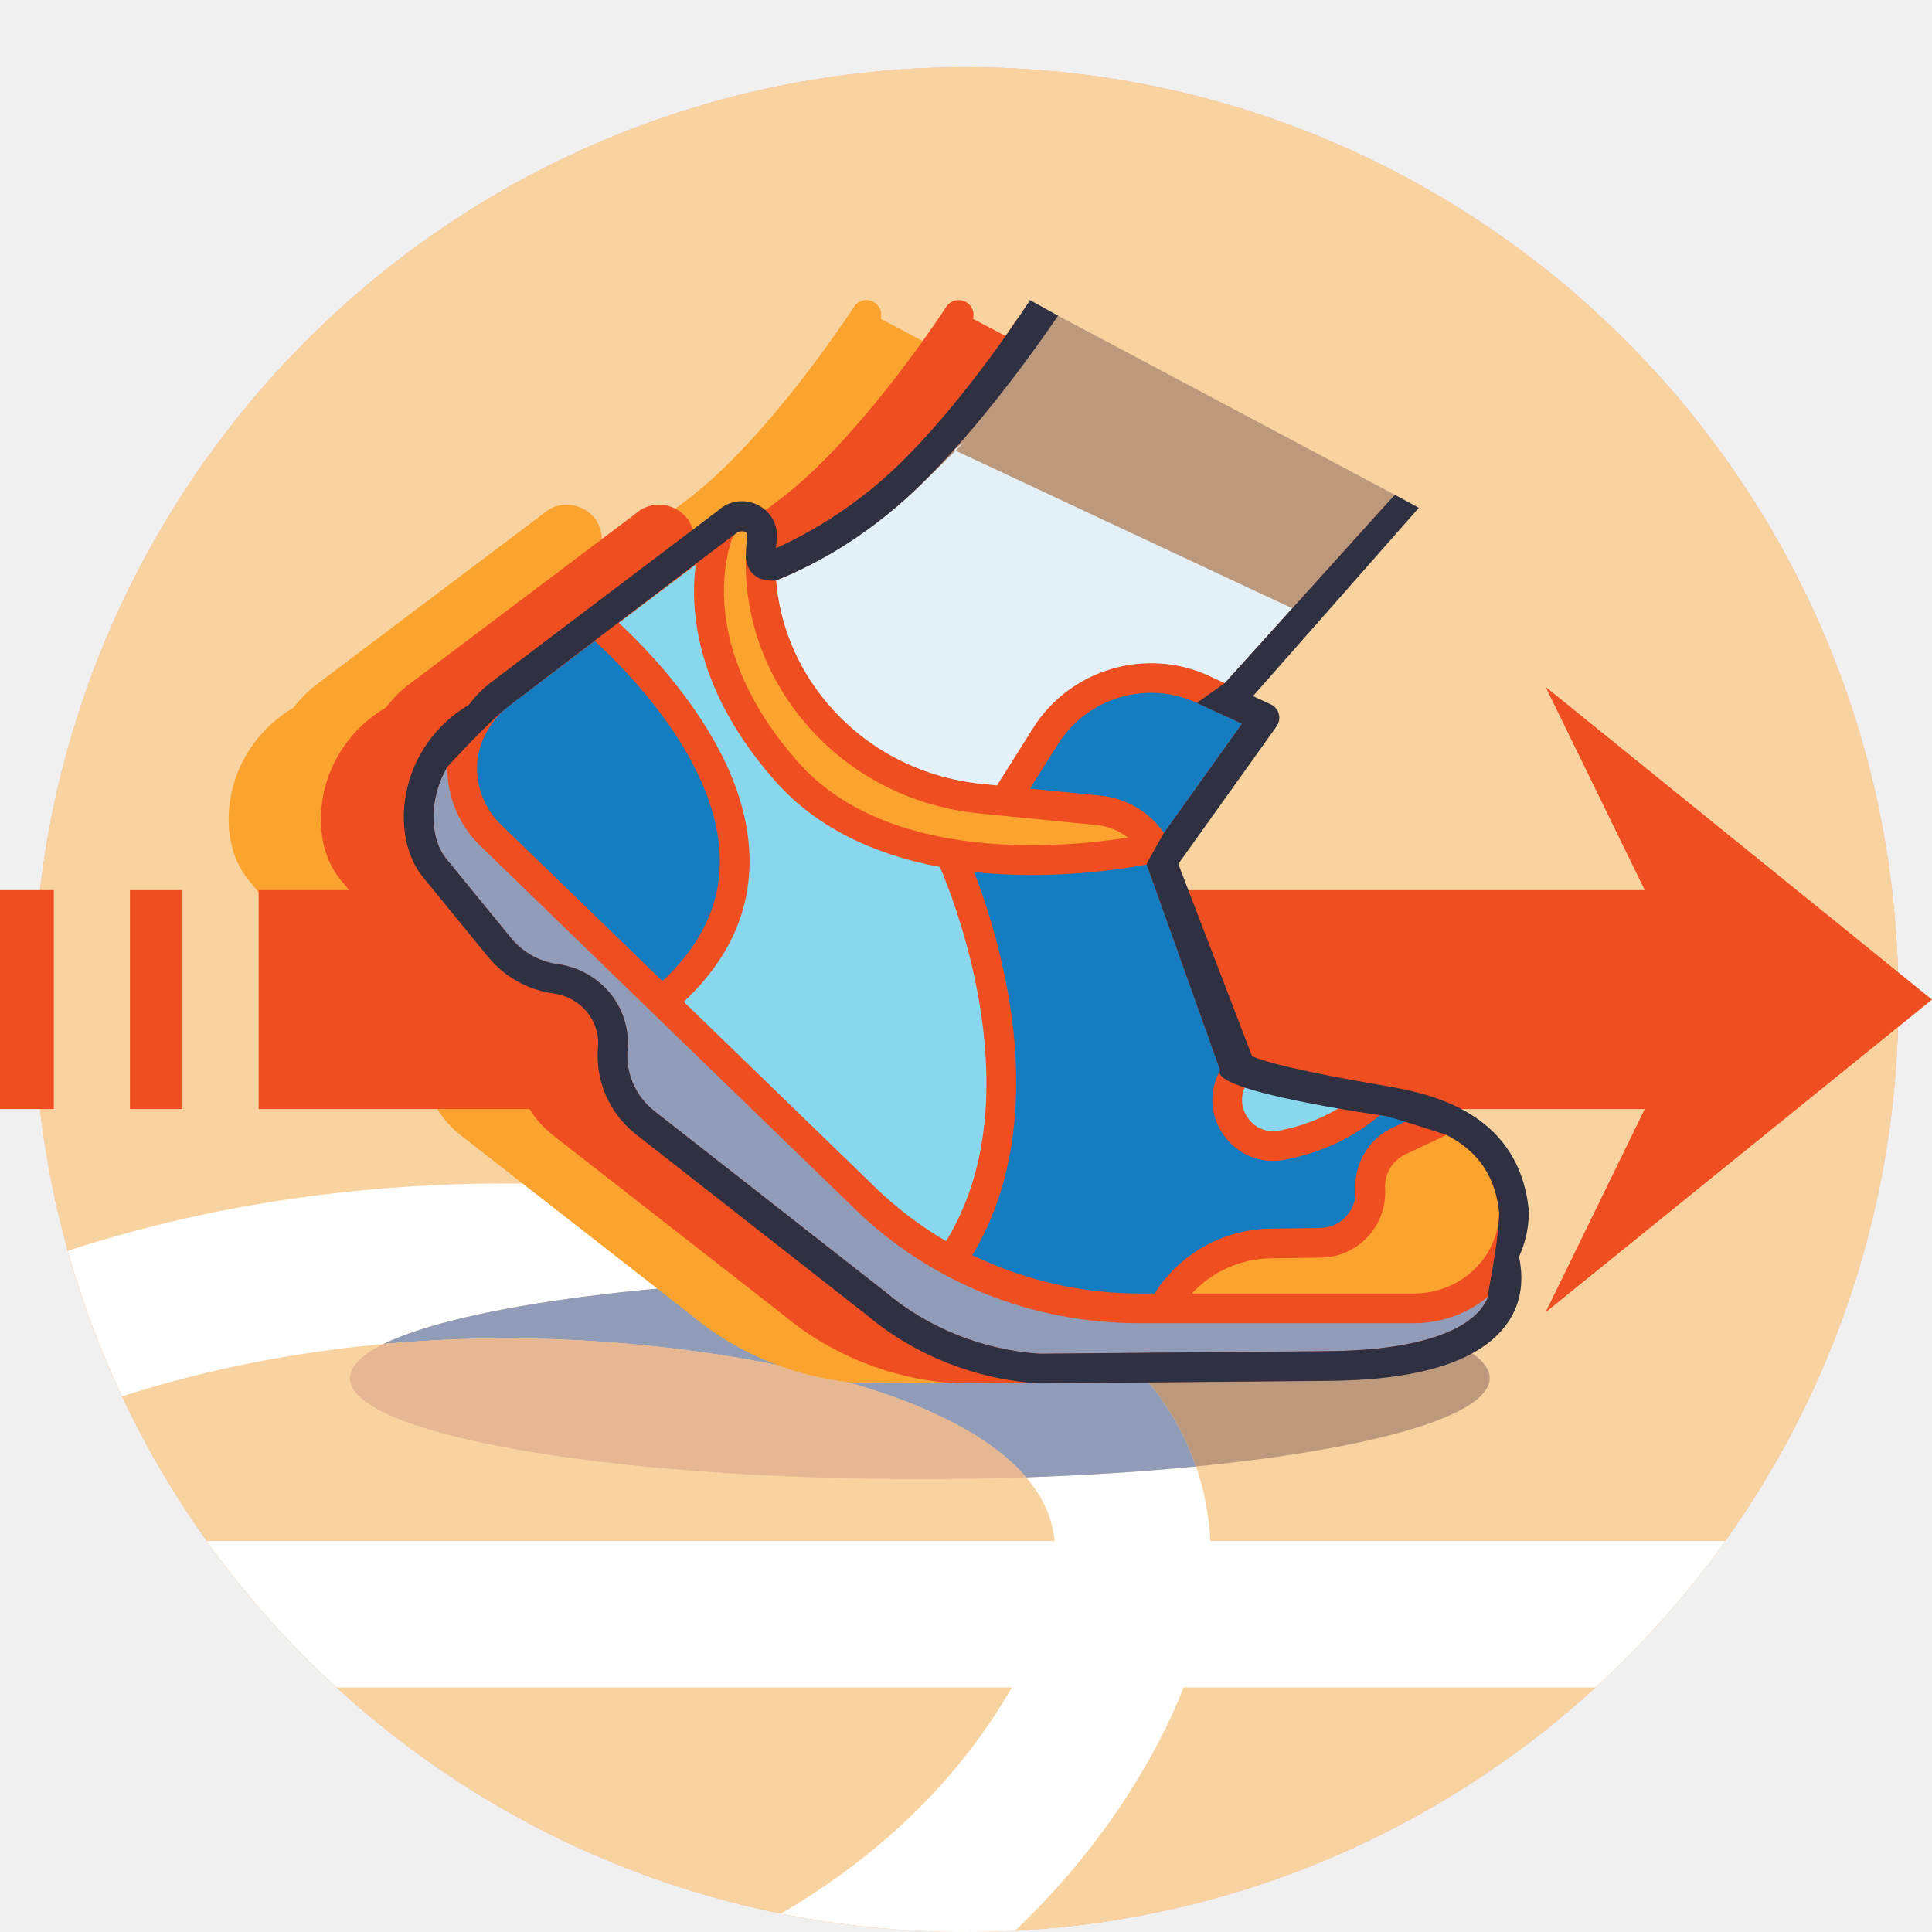
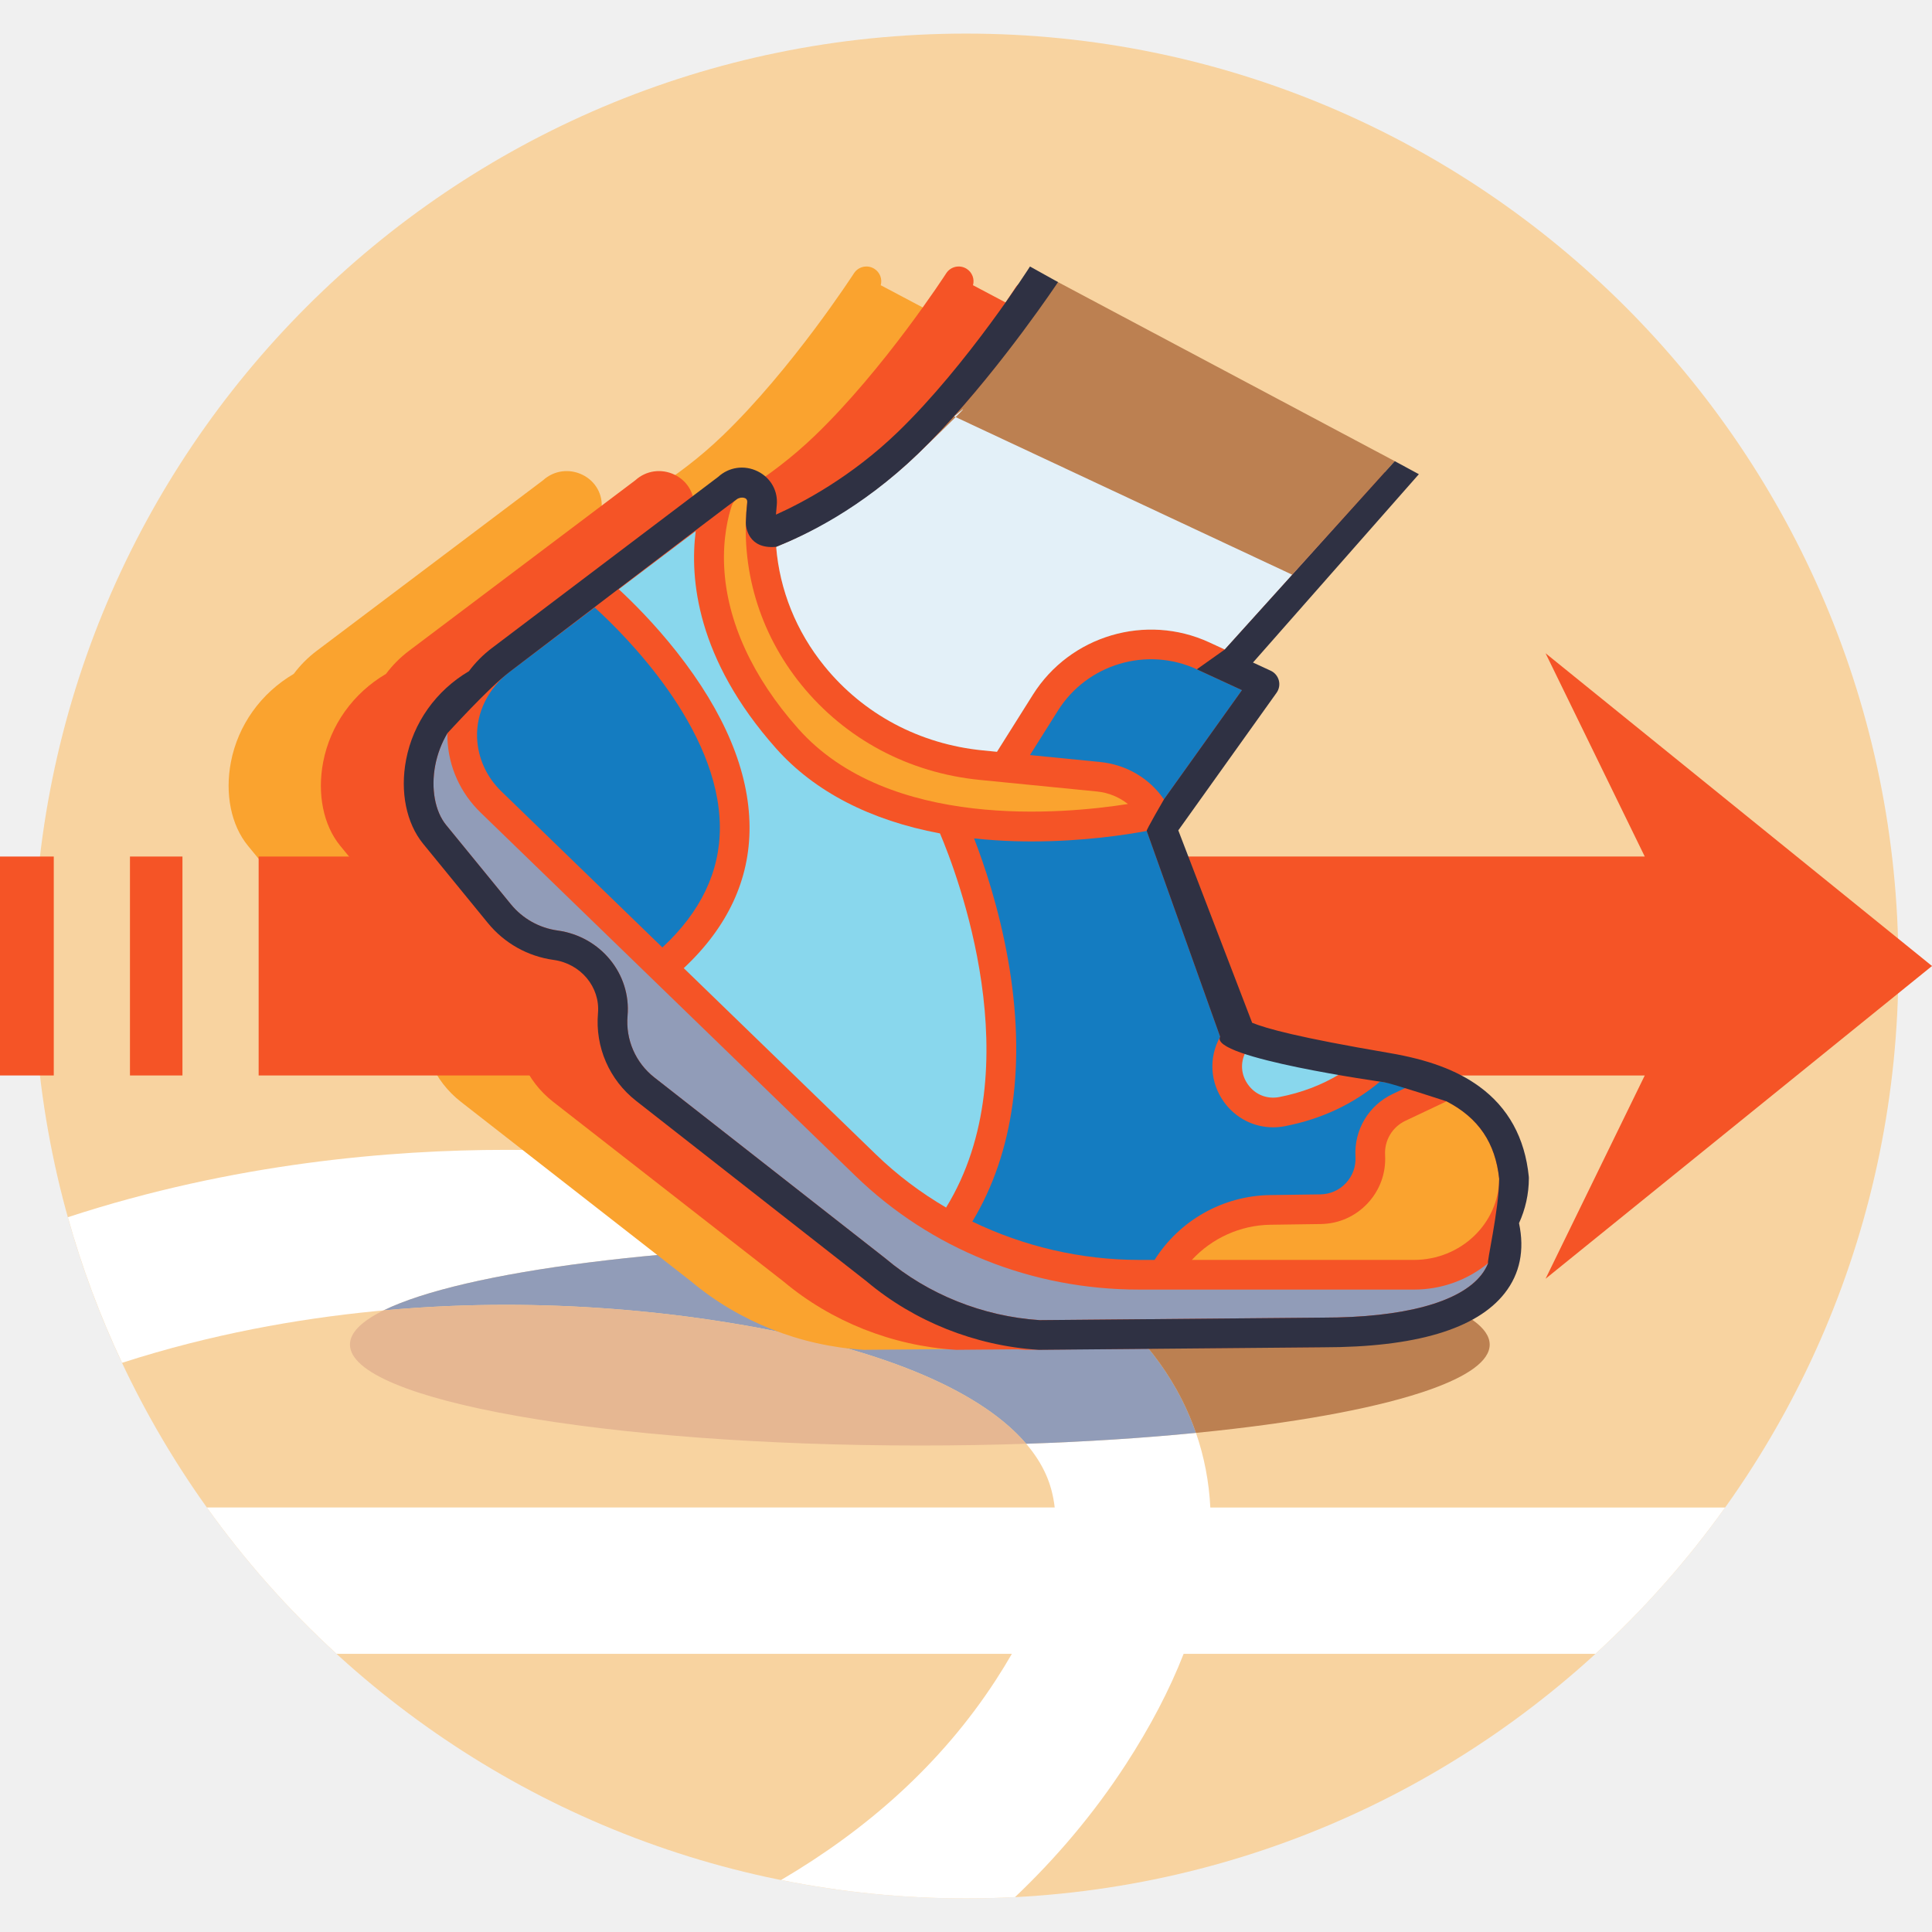
<svg xmlns="http://www.w3.org/2000/svg" width="100%" height="100%" viewBox="0 0 800 800" version="1.1" xml:space="preserve" style="fill-rule:evenodd;clip-rule:evenodd;stroke-linejoin:round;stroke-miterlimit:2;">
-   <g transform="matrix(1.85928,0,0,1.85928,0,0)">
-     <path d="M422.794,222.618C422.794,107.932 329.825,14.961 215.14,14.961C100.451,14.961 7.482,107.932 7.482,222.618C7.482,337.303 100.451,430.274 215.14,430.274C329.825,430.275 422.794,337.303 422.794,222.618Z" style="fill:rgb(242,170,153);fill-rule:nonzero;" />
+   <g transform="matrix(1.85928,0,0,1.85928,-0.00100144,-13.9083)">
    <path d="M422.794,222.618C422.794,107.932 329.825,14.961 215.14,14.961C100.451,14.961 7.482,107.932 7.482,222.618C7.482,337.303 100.451,430.274 215.14,430.274C329.825,430.275 422.794,337.303 422.794,222.618Z" style="fill:rgb(248,211,160);fill-rule:nonzero;" />
    <path d="M266.355,326.596C268.203,331.937 269.261,337.481 269.552,343.215L384.201,343.215C375.73,355.07 366.04,365.994 355.318,375.81L263.604,375.81C260.482,383.796 256.189,392.047 250.641,400.566C243.484,411.555 235.191,421.296 226.052,429.988C222.437,430.176 218.8,430.273 215.139,430.273C201.032,430.273 187.259,428.859 173.942,426.179C193.007,414.98 209.522,400.463 221.719,381.731C223.033,379.713 224.23,377.745 225.351,375.809L74.956,375.809C64.235,365.993 54.546,355.069 46.074,343.214L234.893,343.214C234.592,340.578 233.947,338.103 232.916,335.809C231.861,333.461 230.396,331.195 228.536,329.019C242.014,328.567 254.742,327.738 266.355,326.596Z" style="fill:white;" />
    <path d="M85.42,299.318C84.74,299.38 84.055,299.445 83.367,299.513C66.27,301.196 46.964,304.607 27.186,310.992C22.302,300.623 18.247,289.787 15.115,278.566C52.008,266.477 87.327,263.565 112.611,263.565C129.804,263.565 147.098,264.852 164.012,267.391C188.637,271.087 209.052,276.887 225.169,284.743C218.554,284.554 211.768,284.456 204.853,284.456C149.898,284.456 103.053,290.656 85.42,299.318Z" style="fill:white;" />
    <g transform="matrix(1.30624,0,0,1,-119.415,0)">
      <path d="M156.813,299.318C170.312,290.656 206.174,284.456 248.246,284.456C253.539,284.456 258.734,284.554 263.799,284.743C265.87,286.062 267.849,287.439 269.735,288.873C279.871,296.584 287.317,305.963 292.024,316.973C292.679,318.505 293.281,320.069 293.83,321.665C294.389,323.289 294.888,324.932 295.329,326.596C286.439,327.738 276.695,328.567 266.376,329.019C265.73,328.031 265.022,327.062 264.252,326.112C255.146,314.871 237.48,306.309 213.058,301.521C201.404,299.236 189.484,298.078 177.629,298.078C171.479,298.078 164.45,298.406 156.813,299.318Z" style="fill:rgb(145,156,184);" />
    </g>
    <g transform="matrix(1.30624,0,0,1,-119.415,0)">
      <path d="M266.376,329.019C260.502,329.276 254.441,329.41 248.246,329.41C194.622,329.41 151.086,319.338 151.086,306.933C151.086,304.333 152.998,301.836 156.514,299.513C156.612,299.448 156.712,299.383 156.813,299.318C164.45,298.406 171.479,298.078 177.629,298.078C189.484,298.078 201.404,299.236 213.058,301.521C237.48,306.309 255.146,314.871 264.252,326.112C265.022,327.062 265.73,328.031 266.376,329.019Z" style="fill:rgb(230,183,146);" />
    </g>
    <g transform="matrix(1.30624,0,0,1,-119.415,0)">
-       <path d="M263.799,284.743C279.452,285.327 293.859,286.777 306.07,288.873C329.931,292.97 345.406,299.537 345.406,306.933C345.406,310.54 341.725,313.95 335.185,316.973C327.017,320.747 314.391,323.917 298.908,326.112C297.731,326.279 296.538,326.44 295.329,326.596C294.888,324.932 294.389,323.289 293.83,321.665C293.281,320.069 292.679,318.505 292.024,316.973C287.317,305.963 279.871,296.584 269.735,288.873C267.849,287.439 265.87,286.062 263.799,284.743Z" style="fill:rgb(188,153,124);" />
+       <path d="M263.799,284.743C279.452,285.327 293.859,286.777 306.07,288.873C329.931,292.97 345.406,299.537 345.406,306.933C345.406,310.54 341.725,313.95 335.185,316.973C327.017,320.747 314.391,323.917 298.908,326.112C297.731,326.279 296.538,326.44 295.329,326.596C294.888,324.932 294.389,323.289 293.83,321.665C293.281,320.069 292.679,318.505 292.024,316.973C287.317,305.963 279.871,296.584 269.735,288.873C267.849,287.439 265.87,286.062 263.799,284.743Z" style="fill:rgb(188,128,81);" />
    </g>
    <g transform="matrix(0.550766,0,0,0.548589,50.9146,62.6798)">
      <path d="M400.716,88.024C402.954,85.712 406.638,85.575 409.044,87.746C411.504,89.967 411.698,93.761 409.478,96.221L343.381,169.449L350.538,172.752C352.161,173.501 353.366,174.936 353.824,176.663C354.282,178.39 353.946,180.233 352.907,181.687L313.176,237.31L343.043,315.124C348.926,317.473 361.357,321.001 398.447,327.324C414.273,330.022 425.837,334.324 434.839,340.864C446.582,349.394 453.332,361.656 454.902,377.309C454.922,377.509 454.932,377.708 454.932,377.908C454.932,384.397 453.502,390.564 450.95,396.145C453.268,407.05 451.339,416.56 445.189,424.426C433.818,438.968 409.083,446.341 371.67,446.341L256.98,447.361L256.927,447.361C256.799,447.361 256.672,447.357 256.544,447.348C231.044,445.719 206.388,435.883 187.107,419.65L93.94,346.693C83.104,338.208 77.341,324.955 78.523,311.241C79.434,300.676 71.556,291.214 60.588,289.699C50.121,288.253 40.675,282.951 33.99,274.768L7.812,242.725C1.022,234.415 -1.553,221.721 0.923,208.772C3.79,193.779 13.024,180.812 26.326,172.962C28.915,169.483 32.028,166.318 35.62,163.6L127.142,94.359C131.502,90.372 137.714,89.49 143.084,92.123C148.409,94.736 151.437,100.178 150.797,105.989C150.663,107.205 150.57,108.421 150.487,109.635C161.168,104.85 180.89,94.458 199.742,76.256C227.88,49.088 252.612,10.718 252.859,10.334C254.647,7.543 258.358,6.732 261.148,8.521C263.417,9.976 264.377,12.7 263.695,15.168L400.716,88.024Z" style="fill:rgb(250,163,47);" />
    </g>
    <g transform="matrix(0.412566,-1.38778e-17,4.06314e-16,1.27057,295.961,337.198)">
-       <path d="M-113,-70.993L-113,-109.367L170.495,-109.367L116.955,-145L325.558,-90.18L116.955,-35.361L170.495,-70.993L-113,-70.993Z" style="fill:rgb(239,78,33);" />
+       <path d="M-113,-70.993L-113,-109.367L170.495,-109.367L116.955,-145L325.558,-90.18L116.955,-35.361L170.495,-70.993L-113,-70.993Z" style="fill:rgb(245,84,38);" />
    </g>
    <g transform="matrix(0.537844,0,0,0.537844,0,0)">
-       <rect x="53.814" y="368.581" width="21.737" height="90.652" style="fill:rgb(239,78,33);" />
+       <rect x="53.814" y="368.581" width="21.737" height="90.652" style="fill:rgb(245,84,38);" />
    </g>
    <g transform="matrix(0.537844,0,0,0.537844,0,0)">
-       <rect x="107.101" y="368.581" width="225.25" height="90.652" style="fill:rgb(239,78,33);" />
+       <rect x="107.101" y="368.581" width="225.25" height="90.652" style="fill:rgb(245,84,38);" />
    </g>
    <g transform="matrix(0.537844,0,0,0.537844,0,0)">
-       <rect x="-0" y="368.581" width="22.264" height="90.652" style="fill:rgb(239,78,33);" />
+       <rect x="-0" y="368.581" width="22.264" height="90.652" style="fill:rgb(245,84,38);" />
    </g>
    <g transform="matrix(0.550766,0,0,0.548589,71.4624,62.6798)">
-       <path d="M400.716,88.024C402.954,85.712 406.638,85.575 409.044,87.746C411.504,89.967 411.698,93.761 409.478,96.221L343.381,169.449L350.538,172.752C352.161,173.501 353.366,174.936 353.824,176.663C354.282,178.39 353.946,180.233 352.907,181.687L313.176,237.31L343.043,315.124C348.926,317.473 361.357,321.001 398.447,327.324C414.273,330.022 425.837,334.324 434.839,340.864C446.582,349.394 453.332,361.656 454.902,377.309C454.922,377.509 454.932,377.708 454.932,377.908C454.932,384.397 453.502,390.564 450.95,396.145C453.268,407.05 451.339,416.56 445.189,424.426C433.818,438.968 409.083,446.341 371.67,446.341L256.98,447.361L256.927,447.361C256.799,447.361 256.672,447.357 256.544,447.348C231.044,445.719 206.388,435.883 187.107,419.65L93.94,346.693C83.104,338.208 77.341,324.955 78.523,311.241C79.434,300.676 71.556,291.214 60.588,289.699C50.121,288.253 40.675,282.951 33.99,274.768L7.812,242.725C1.022,234.415 -1.553,221.721 0.923,208.772C3.79,193.779 13.024,180.812 26.326,172.962C28.915,169.483 32.028,166.318 35.62,163.6L127.142,94.359C131.502,90.372 137.714,89.49 143.084,92.123C148.409,94.736 151.437,100.178 150.797,105.989C150.663,107.205 150.57,108.421 150.487,109.635C161.168,104.85 180.89,94.458 199.742,76.256C227.88,49.088 252.612,10.718 252.859,10.334C254.647,7.543 258.358,6.732 261.148,8.521C263.417,9.976 264.377,12.7 263.695,15.168L400.716,88.024Z" style="fill:rgb(239,78,33);" />
+       <path d="M400.716,88.024C402.954,85.712 406.638,85.575 409.044,87.746C411.504,89.967 411.698,93.761 409.478,96.221L343.381,169.449L350.538,172.752C352.161,173.501 353.366,174.936 353.824,176.663C354.282,178.39 353.946,180.233 352.907,181.687L313.176,237.31L343.043,315.124C348.926,317.473 361.357,321.001 398.447,327.324C414.273,330.022 425.837,334.324 434.839,340.864C446.582,349.394 453.332,361.656 454.902,377.309C454.922,377.509 454.932,377.708 454.932,377.908C454.932,384.397 453.502,390.564 450.95,396.145C453.268,407.05 451.339,416.56 445.189,424.426C433.818,438.968 409.083,446.341 371.67,446.341L256.98,447.361L256.927,447.361C256.799,447.361 256.672,447.357 256.544,447.348C231.044,445.719 206.388,435.883 187.107,419.65L93.94,346.693C83.104,338.208 77.341,324.955 78.523,311.241C79.434,300.676 71.556,291.214 60.588,289.699C50.121,288.253 40.675,282.951 33.99,274.768L7.812,242.725C1.022,234.415 -1.553,221.721 0.923,208.772C3.79,193.779 13.024,180.812 26.326,172.962C28.915,169.483 32.028,166.318 35.62,163.6L127.142,94.359C131.502,90.372 137.714,89.49 143.084,92.123C148.409,94.736 151.437,100.178 150.797,105.989C150.663,107.205 150.57,108.421 150.487,109.635C161.168,104.85 180.89,94.458 199.742,76.256C227.88,49.088 252.612,10.718 252.859,10.334C254.647,7.543 258.358,6.732 261.148,8.521C263.417,9.976 264.377,12.7 263.695,15.168L400.716,88.024Z" style="fill:rgb(245,84,38);" />
    </g>
    <g transform="matrix(0.53867,0,0,0.541252,89.9304,65.9624)">
-       <path d="M400.716,88.024C402.954,85.712 406.638,85.575 409.044,87.746C411.504,89.967 411.698,93.761 409.478,96.221L343.381,169.449L350.538,172.752C352.161,173.501 353.366,174.936 353.824,176.663C354.282,178.39 353.946,180.233 352.907,181.687L313.176,237.31L343.043,315.124C348.926,317.473 361.357,321.001 398.447,327.324C414.273,330.022 425.837,334.324 434.839,340.864C446.582,349.394 453.332,361.656 454.902,377.309C454.922,377.509 454.932,377.708 454.932,377.908C454.932,384.397 453.502,390.564 450.95,396.145C453.268,407.05 451.339,416.56 445.189,424.426C433.818,438.968 409.083,446.341 371.67,446.341L256.98,447.361L256.927,447.361C256.799,447.361 256.672,447.357 256.544,447.348C231.044,445.719 206.388,435.883 187.107,419.65L93.94,346.693C83.104,338.208 77.341,324.955 78.523,311.241C79.434,300.676 71.556,291.214 60.588,289.699C50.121,288.253 40.675,282.951 33.99,274.768L7.812,242.725C1.022,234.415 -1.553,221.721 0.923,208.772C3.79,193.779 13.024,180.812 26.326,172.962C28.915,169.483 32.028,166.318 35.62,163.6L127.142,94.359C131.502,90.372 137.714,89.49 143.084,92.123C148.409,94.736 151.437,100.178 150.797,105.989C150.663,107.205 150.57,108.421 150.487,109.635C161.168,104.85 180.89,94.458 199.742,76.256C227.88,49.088 252.612,10.718 252.859,10.334C254.647,7.543 258.358,6.732 261.148,8.521C263.417,9.976 264.377,12.7 263.695,15.168L400.716,88.024Z" style="fill:rgb(239,78,33);" />
+       <path d="M400.716,88.024C402.954,85.712 406.638,85.575 409.044,87.746C411.504,89.967 411.698,93.761 409.478,96.221L343.381,169.449L350.538,172.752C352.161,173.501 353.366,174.936 353.824,176.663C354.282,178.39 353.946,180.233 352.907,181.687L313.176,237.31L343.043,315.124C348.926,317.473 361.357,321.001 398.447,327.324C414.273,330.022 425.837,334.324 434.839,340.864C446.582,349.394 453.332,361.656 454.902,377.309C454.922,377.509 454.932,377.708 454.932,377.908C454.932,384.397 453.502,390.564 450.95,396.145C453.268,407.05 451.339,416.56 445.189,424.426C433.818,438.968 409.083,446.341 371.67,446.341L256.98,447.361L256.927,447.361C256.799,447.361 256.672,447.357 256.544,447.348C231.044,445.719 206.388,435.883 187.107,419.65L93.94,346.693C83.104,338.208 77.341,324.955 78.523,311.241C79.434,300.676 71.556,291.214 60.588,289.699C50.121,288.253 40.675,282.951 33.99,274.768L7.812,242.725C1.022,234.415 -1.553,221.721 0.923,208.772C3.79,193.779 13.024,180.812 26.326,172.962C28.915,169.483 32.028,166.318 35.62,163.6L127.142,94.359C131.502,90.372 137.714,89.49 143.084,92.123C148.409,94.736 151.437,100.178 150.797,105.989C150.663,107.205 150.57,108.421 150.487,109.635C161.168,104.85 180.89,94.458 199.742,76.256C227.88,49.088 252.612,10.718 252.859,10.334C254.647,7.543 258.358,6.732 261.148,8.521C263.417,9.976 264.377,12.7 263.695,15.168L400.716,88.024Z" style="fill:rgb(245,84,38);" />
    </g>
    <g transform="matrix(0.537844,0,0,0.537844,0,0)">
-       <path d="M577.549,204.867C577.498,204.92 577.449,204.973 577.399,205.027L507.15,282.855L500.732,279.893C474.491,267.782 443.096,277.096 427.706,301.556L412.824,325.208L406.896,324.621C380.794,322.04 357.516,309.638 341.352,289.702C329.678,275.304 322.846,258.211 321.391,240.338C331.348,236.357 356.221,224.888 380.281,201.656C410.151,172.815 435.423,133.597 436.484,131.942C436.826,131.409 437.076,130.842 437.236,130.261L577.549,204.867Z" style="fill:rgb(188,153,124);" />
+       <path d="M577.549,204.867C577.498,204.92 577.449,204.973 577.399,205.027L507.15,282.855L500.732,279.893C474.491,267.782 443.096,277.096 427.706,301.556L412.824,325.208L406.896,324.621C380.794,322.04 357.516,309.638 341.352,289.702C329.678,275.304 322.846,258.211 321.391,240.338C331.348,236.357 356.221,224.888 380.281,201.656C410.151,172.815 435.423,133.597 436.484,131.942C436.826,131.409 437.076,130.842 437.236,130.261L577.549,204.867Z" style="fill:rgb(188,128,81);" />
      <path d="M535.044,251.867C534.993,251.92 577.449,204.973 577.399,205.027L507.15,282.855L500.732,279.893C474.491,267.782 443.096,277.096 427.706,301.556L412.824,325.208L406.896,324.621C380.794,322.04 357.516,309.638 341.352,289.702C329.678,275.304 322.846,258.211 321.391,240.338C331.348,236.357 356.221,224.888 380.281,201.656C410.151,172.815 394.861,186.874 395.021,186.294L535.044,251.867Z" style="fill:rgb(227,240,248);" />
      <path d="M547.749,559.505L430.476,560.548C407.011,559.001 384.35,549.931 366.644,534.995C366.587,534.947 366.53,534.9 366.471,534.854L270.98,460.077C263.164,453.955 259.007,444.397 259.859,434.502C261.355,417.161 248.648,401.662 230.931,399.216C223.296,398.16 216.407,394.293 211.53,388.324L184.724,355.511C180.114,349.868 178.389,340.41 180.222,330.823C181.128,326.083 182.85,321.597 185.256,317.517C185.242,318.303 185.242,319.09 185.273,319.879C185.73,331.429 190.631,342.285 199.069,350.436L354.142,500.748C385.51,531.153 427.241,547.898 471.646,547.898L585.486,547.898C597.195,547.898 607.921,543.765 616.219,536.932C615.529,538.647 614.599,540.263 613.411,541.782C604.473,553.211 581.174,559.505 547.749,559.505Z" style="fill:rgb(145,156,184);" />
      <path d="M620.778,502.017C620.609,520.568 604.841,535.609 585.484,535.609L493.528,535.609C501.828,526.621 513.555,521.224 526.091,521.047L546.922,520.754C554.365,520.648 561.258,517.59 566.33,512.144C571.404,506.697 573.963,499.604 573.539,492.172C573.195,486.142 576.499,480.577 581.959,477.993L598.976,469.944C612.278,476.808 619.212,487.213 620.778,502.017Z" style="fill:rgb(250,163,47);" />
      <path d="M515.787,449.545C521.925,451.787 532.283,454.573 554.634,458.738C547.219,463.225 538.901,466.388 529.762,468.164C524.685,469.147 519.842,467.24 516.809,463.054C513.86,458.988 513.495,453.969 515.787,449.545Z" style="fill:rgb(137,215,237);" />
      <path d="M211.095,292.059L246.251,265.461C258.525,276.591 297.888,315.47 298.08,356.399C298.166,374.774 290.152,391.511 274.281,406.228L207.61,341.605C201.453,335.655 197.879,327.767 197.548,319.394C197.14,309.005 202.203,298.787 211.095,292.059Z" style="fill:rgb(20,124,193);" />
      <path d="M438.107,308.099C450.221,288.848 474.93,281.516 495.584,291.051L514.278,299.678L481.958,344.927C476.046,336.257 466.465,330.513 455.464,329.426L426.492,326.56L438.107,308.099Z" style="fill:rgb(20,124,193);" />
      <path d="M308.314,220.097C309.187,220.35 309.5,221.111 309.411,221.92C306.417,249.115 314.37,275.935 331.807,297.442C350.054,319.947 376.292,333.943 405.687,336.849L454.256,341.653C459.021,342.124 463.451,343.985 467.042,346.825C440.525,351.015 368.036,357.83 330.548,315.656C311.613,294.354 301.006,271.228 299.874,248.777C299.256,236.539 301.605,227.508 302.974,223.402C303.387,222.158 304.205,221.066 305.358,220.441C306.151,220.011 307.155,219.761 308.314,220.097Z" style="fill:rgb(250,163,47);" />
      <path d="M389.224,359.005C396.057,375.066 427.37,456.048 391.751,513.929C381.226,507.774 371.441,500.405 362.692,491.924L283.125,414.8C301.318,397.762 310.482,378.113 310.368,356.303C310.249,333.426 300.066,309.005 280.1,283.714C270.957,272.134 261.894,263.147 256.23,257.911L288.087,233.809C285.596,253.329 288.314,286.641 321.362,323.819C337.236,341.676 360.373,353.602 389.224,359.005Z" style="fill:rgb(137,215,237);" />
      <path d="M582.73,464.035L576.704,466.886C566.696,471.62 560.638,481.82 561.27,492.872C561.501,496.928 560.105,500.798 557.337,503.771C554.571,506.743 550.81,508.41 546.749,508.469L525.919,508.761C506.404,509.035 488.404,519.23 478.09,535.611L471.644,535.611C447.622,535.611 423.909,530.032 402.616,519.728C419.835,491.256 424.959,453.961 417.412,411.317C413.588,389.71 407.453,371.665 403.346,361.074C408.879,361.673 414.586,362.066 420.469,362.231C422.763,362.295 425.024,362.325 427.247,362.325C448.715,362.324 466.522,359.54 474.835,357.977L505.244,443.192C500.417,451.861 501.037,462.237 506.86,470.268C511.698,476.943 519.19,480.705 527.173,480.705C528.802,480.705 530.453,480.549 532.105,480.227C547.197,477.296 560.423,471.081 571.468,461.74C572.034,461.838 572.584,461.933 573.162,462.031C576.547,462.608 579.728,463.279 582.73,464.035Z" style="fill:rgb(20,124,193);" />
      <g transform="matrix(1.02403,0,0,1.02403,167.205,114.729)">
        <path d="M320.674,172.185L331.969,164.182L400.716,88.024L410.455,93.291L343.381,169.449L350.538,172.752C352.161,173.501 353.366,174.936 353.824,176.663C354.282,178.39 353.946,180.233 352.907,181.687L313.176,237.31L343.043,315.124C348.926,317.473 361.357,321.001 398.447,327.324C414.273,330.022 425.837,334.324 434.839,340.864C446.582,349.394 453.332,361.656 454.902,377.309C454.922,377.509 454.932,377.708 454.932,377.908C454.932,384.397 453.502,390.564 450.95,396.145C453.268,407.05 451.339,416.56 445.189,424.426C433.818,438.968 409.083,446.341 371.67,446.341L256.98,447.361L256.927,447.361C256.799,447.361 256.672,447.357 256.544,447.348C231.044,445.719 206.388,435.883 187.107,419.65L93.94,346.693C83.104,338.208 77.341,324.955 78.523,311.241C79.434,300.676 71.556,291.214 60.588,289.699C50.121,288.253 40.675,282.951 33.99,274.768L7.812,242.725C1.022,234.415 -1.553,221.721 0.923,208.772C3.79,193.779 13.024,180.812 26.326,172.962C28.915,169.483 32.028,166.318 35.62,163.6L127.142,94.359C131.502,90.372 137.714,89.49 143.084,92.123C148.409,94.736 151.437,100.178 150.797,105.989C150.663,107.205 150.57,108.421 150.487,109.635C161.168,104.85 180.89,94.458 199.742,76.256C227.88,49.088 253.203,9.309 253.203,9.309L264.546,15.62C264.546,15.62 242.632,48.615 217.094,75.736C214.145,78.867 211.149,81.92 208.132,84.835L208.077,84.888C184.581,107.575 162.197,117.993 150.568,122.662C139.208,123.741 138.257,114.582 138.303,112.905C138.378,110.169 138.566,107.425 138.869,104.676C138.956,103.886 138.651,103.143 137.798,102.896C136.666,102.568 135.686,102.812 134.911,103.232C133.786,103.842 42.86,173.17 42.86,173.17C34.176,179.74 17.626,198.11 17.627,198.03C15.278,202.015 13.596,206.395 12.711,211.025C10.921,220.386 12.606,229.623 17.107,235.133L43.285,267.176C48.047,273.005 54.775,276.782 62.231,277.812C79.532,280.201 91.941,295.336 90.48,312.271C89.648,321.933 93.707,331.268 101.34,337.246L194.591,410.268C194.648,410.313 194.704,410.359 194.76,410.406C212.05,424.992 234.179,433.849 257.094,435.359L371.616,434.341C404.256,434.341 427.008,428.195 435.737,417.034C436.897,415.55 437.805,413.972 438.479,412.298C437.638,412.99 442.814,391.042 442.931,378.202C441.402,363.745 434.63,353.584 421.64,346.881C421.64,346.881 399.738,339.717 396.432,339.154C396.432,339.154 325.394,329.223 330.107,320.757L300.412,237.541C299.896,237.638 307.368,224.797 307.368,224.797L338.93,180.61L320.674,172.185Z" style="fill:rgb(47,49,67);fill-rule:nonzero;" />
      </g>
    </g>
  </g>
</svg>
